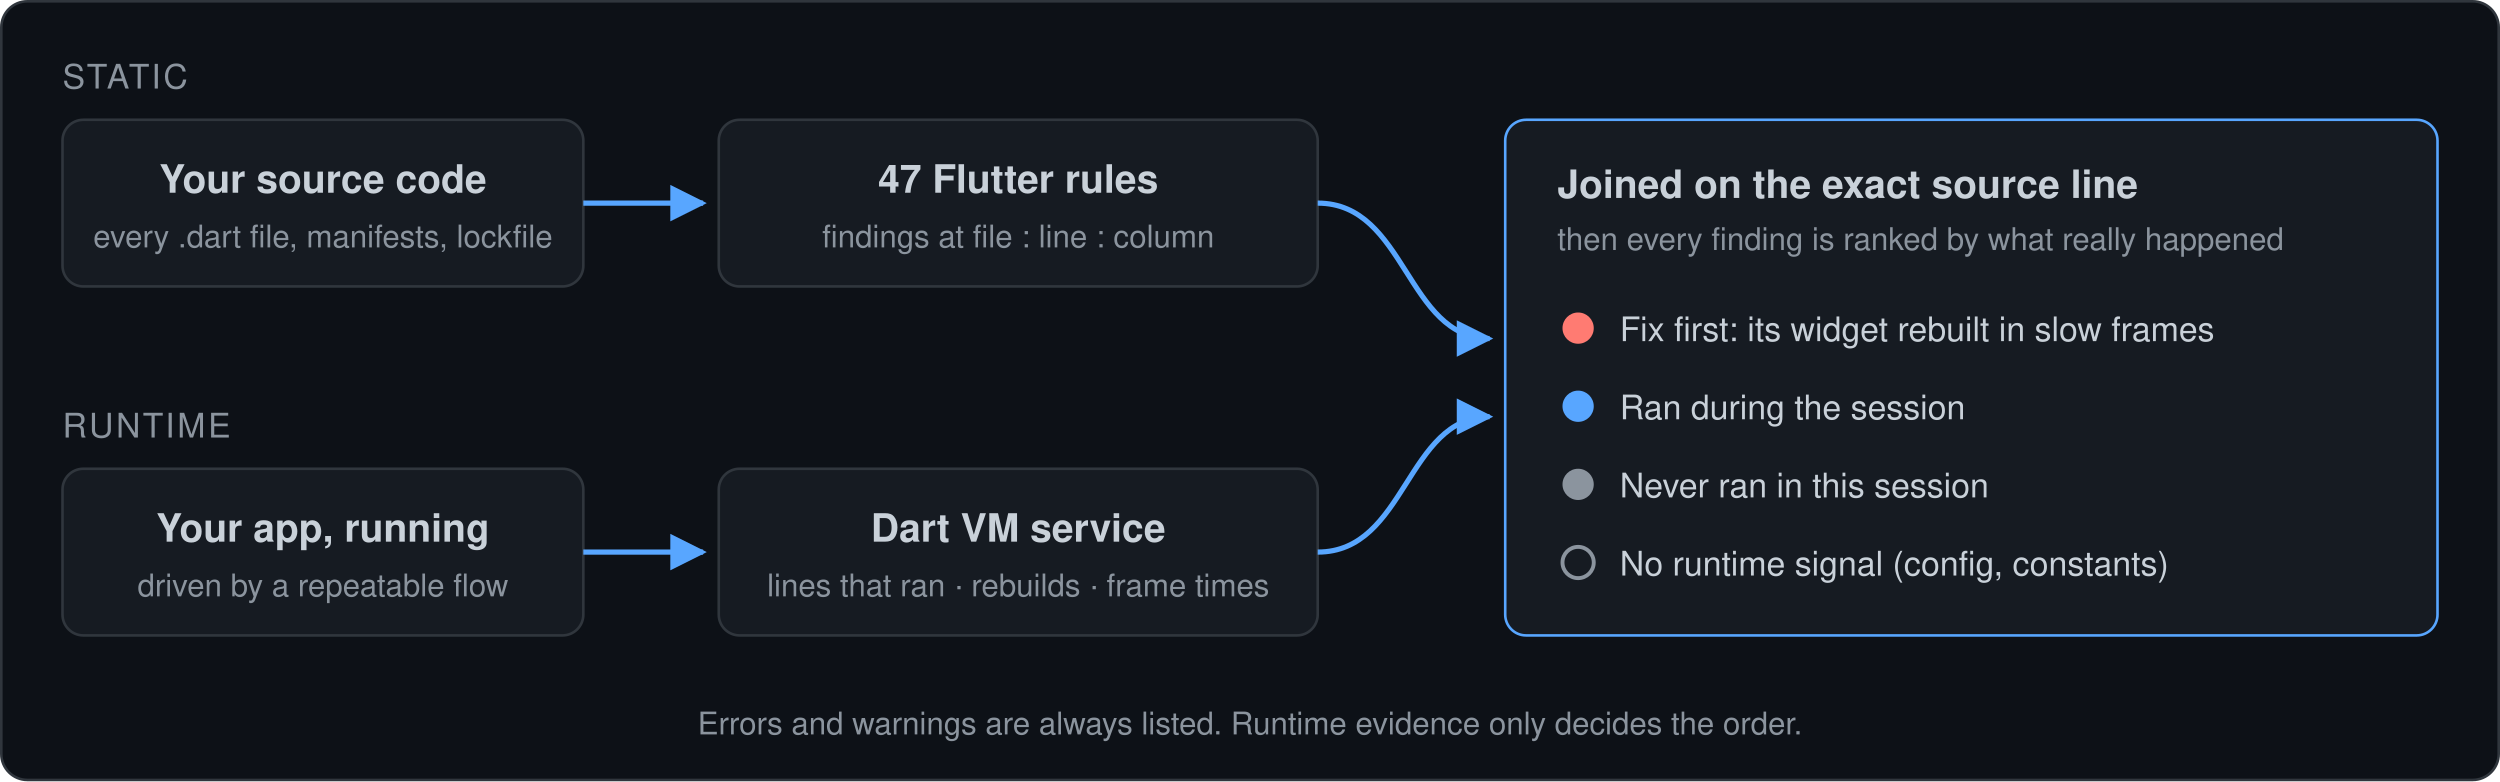
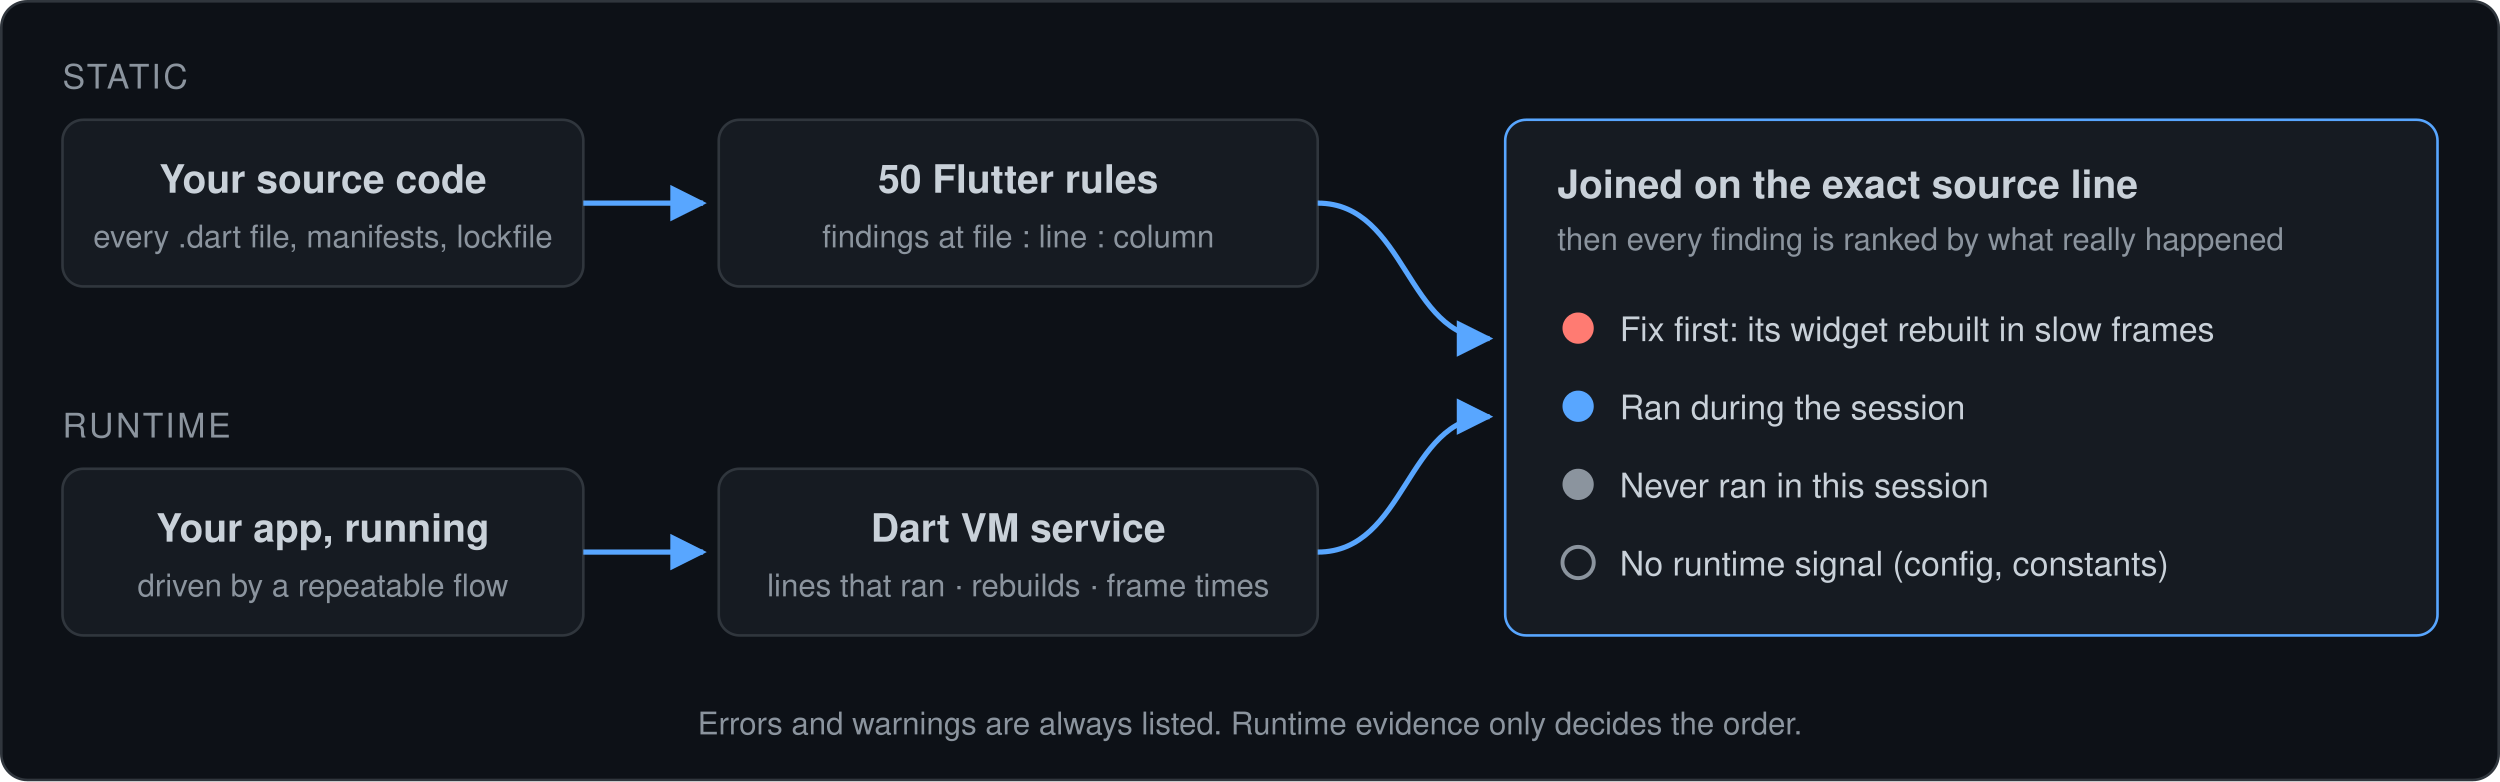
- <svg xmlns="http://www.w3.org/2000/svg" width="960" height="300" viewBox="0 0 960 300" role="img" aria-label="How fluttr_scope works: your code goes through 47 Flutter rules to findings at a file, line and column; your app, driven by a flow, goes through the Dart VM to lines that ran, widget rebuilds and frame timing; both are joined on the exact source line into a ranked report">
+ <svg xmlns="http://www.w3.org/2000/svg" width="960" height="300" viewBox="0 0 960 300" role="img" aria-label="How fluttr_scope works: your code goes through 50 Flutter rules to findings at a file, line and column; your app, driven by a flow, goes through the Dart VM to lines that ran, widget rebuilds and frame timing; both are joined on the exact source line into a ranked report">
  <defs>
    <marker id="arrow" viewBox="0 0 10 10" refX="9" refY="5" markerWidth="7" markerHeight="7" orient="auto-start-reverse">
      <path d="M0,0 L10,5 L0,10 z" fill="#58a6ff" />
    </marker>
  </defs>
  <rect x="0.5" y="0.5" width="959" height="299" rx="10" fill="#0d1117" stroke="#30363d" />
  <g font-family="-apple-system, 'Segoe UI', Helvetica, Arial, sans-serif" fill="#c9d1d9">
    <text x="24" y="34" font-size="13" fill="#8b949e" letter-spacing="1">STATIC</text>
    <rect x="24" y="46" width="200" height="64" rx="8" fill="#161b22" stroke="#30363d" />
    <text x="124" y="74" font-size="15" font-weight="600" text-anchor="middle">Your source code</text>
    <text x="124" y="95" font-size="12" fill="#8b949e" text-anchor="middle">every .dart file, manifests, lockfile</text>
    <rect x="276" y="46" width="230" height="64" rx="8" fill="#161b22" stroke="#30363d" />
-     <text x="391" y="74" font-size="15" font-weight="600" text-anchor="middle">47 Flutter rules</text>
+     <text x="391" y="74" font-size="15" font-weight="600" text-anchor="middle">50 Flutter rules</text>
    <text x="391" y="95" font-size="12" fill="#8b949e" text-anchor="middle">findings at file : line : column</text>
    <text x="24" y="168" font-size="13" fill="#8b949e" letter-spacing="1">RUNTIME</text>
    <rect x="24" y="180" width="200" height="64" rx="8" fill="#161b22" stroke="#30363d" />
    <text x="124" y="208" font-size="15" font-weight="600" text-anchor="middle">Your app, running</text>
    <text x="124" y="229" font-size="12" fill="#8b949e" text-anchor="middle">driven by a repeatable flow</text>
    <rect x="276" y="180" width="230" height="64" rx="8" fill="#161b22" stroke="#30363d" />
    <text x="391" y="208" font-size="15" font-weight="600" text-anchor="middle">Dart VM service</text>
    <text x="391" y="229" font-size="12" fill="#8b949e" text-anchor="middle">lines that ran · rebuilds · frame times</text>
    <path d="M224,78 L270,78" stroke="#58a6ff" stroke-width="2" fill="none" marker-end="url(#arrow)" />
    <path d="M224,212 L270,212" stroke="#58a6ff" stroke-width="2" fill="none" marker-end="url(#arrow)" />
    <path d="M506,78 C540,78 540,130 572,130" stroke="#58a6ff" stroke-width="2" fill="none" marker-end="url(#arrow)" />
    <path d="M506,212 C540,212 540,160 572,160" stroke="#58a6ff" stroke-width="2" fill="none" marker-end="url(#arrow)" />
    <rect x="578" y="46" width="358" height="198" rx="8" fill="#161b22" stroke="#58a6ff" />
    <text x="598" y="76" font-size="15" font-weight="600">Joined on the exact source line</text>
    <text x="598" y="96" font-size="12" fill="#8b949e">then every finding is ranked by what really happened</text>
    <circle cx="606" cy="126" r="6" fill="#ff7b72" />
    <text x="622" y="131" font-size="13">Fix first: its widget rebuilt in slow frames</text>
    <circle cx="606" cy="156" r="6" fill="#58a6ff" />
    <text x="622" y="161" font-size="13">Ran during the session</text>
    <circle cx="606" cy="186" r="6" fill="#8b949e" />
    <text x="622" y="191" font-size="13">Never ran in this session</text>
    <circle cx="606" cy="216" r="6" fill="none" stroke="#8b949e" stroke-width="1.5" />
    <text x="622" y="221" font-size="13">No runtime signal (config, constants)</text>
    <text x="480" y="282" font-size="12" fill="#8b949e" text-anchor="middle">Errors and warnings are always listed. Runtime evidence only decides the order.</text>
  </g>
</svg>
